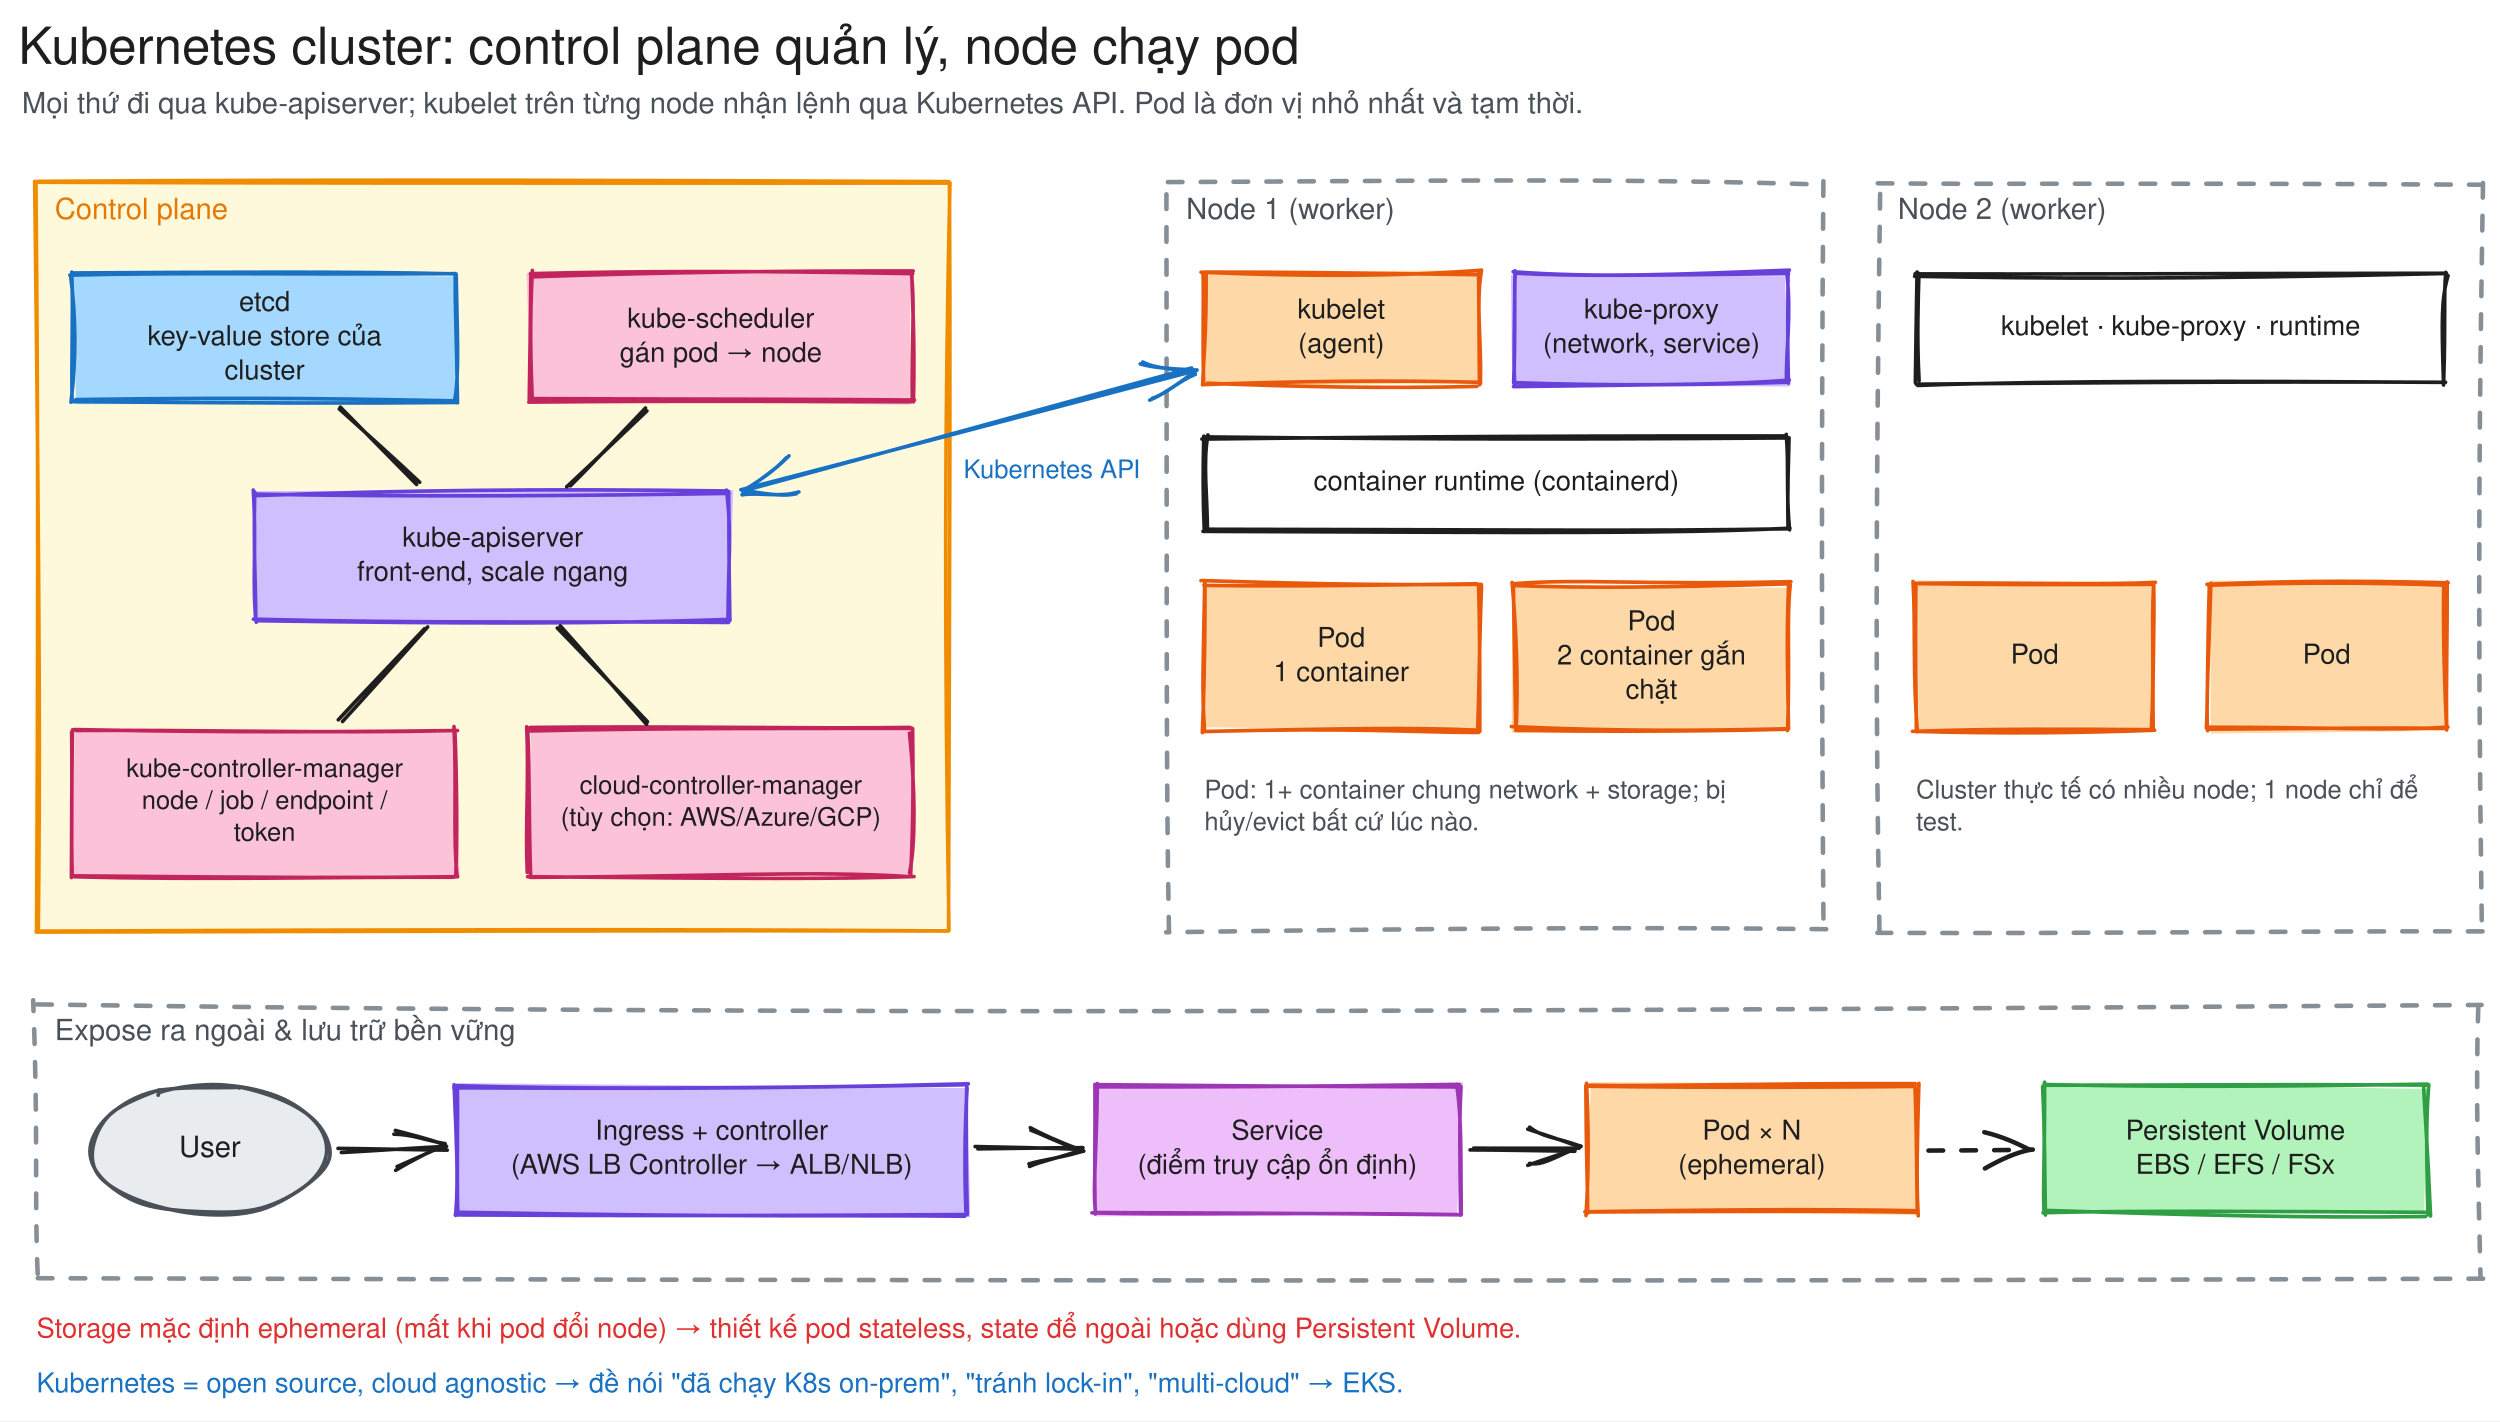
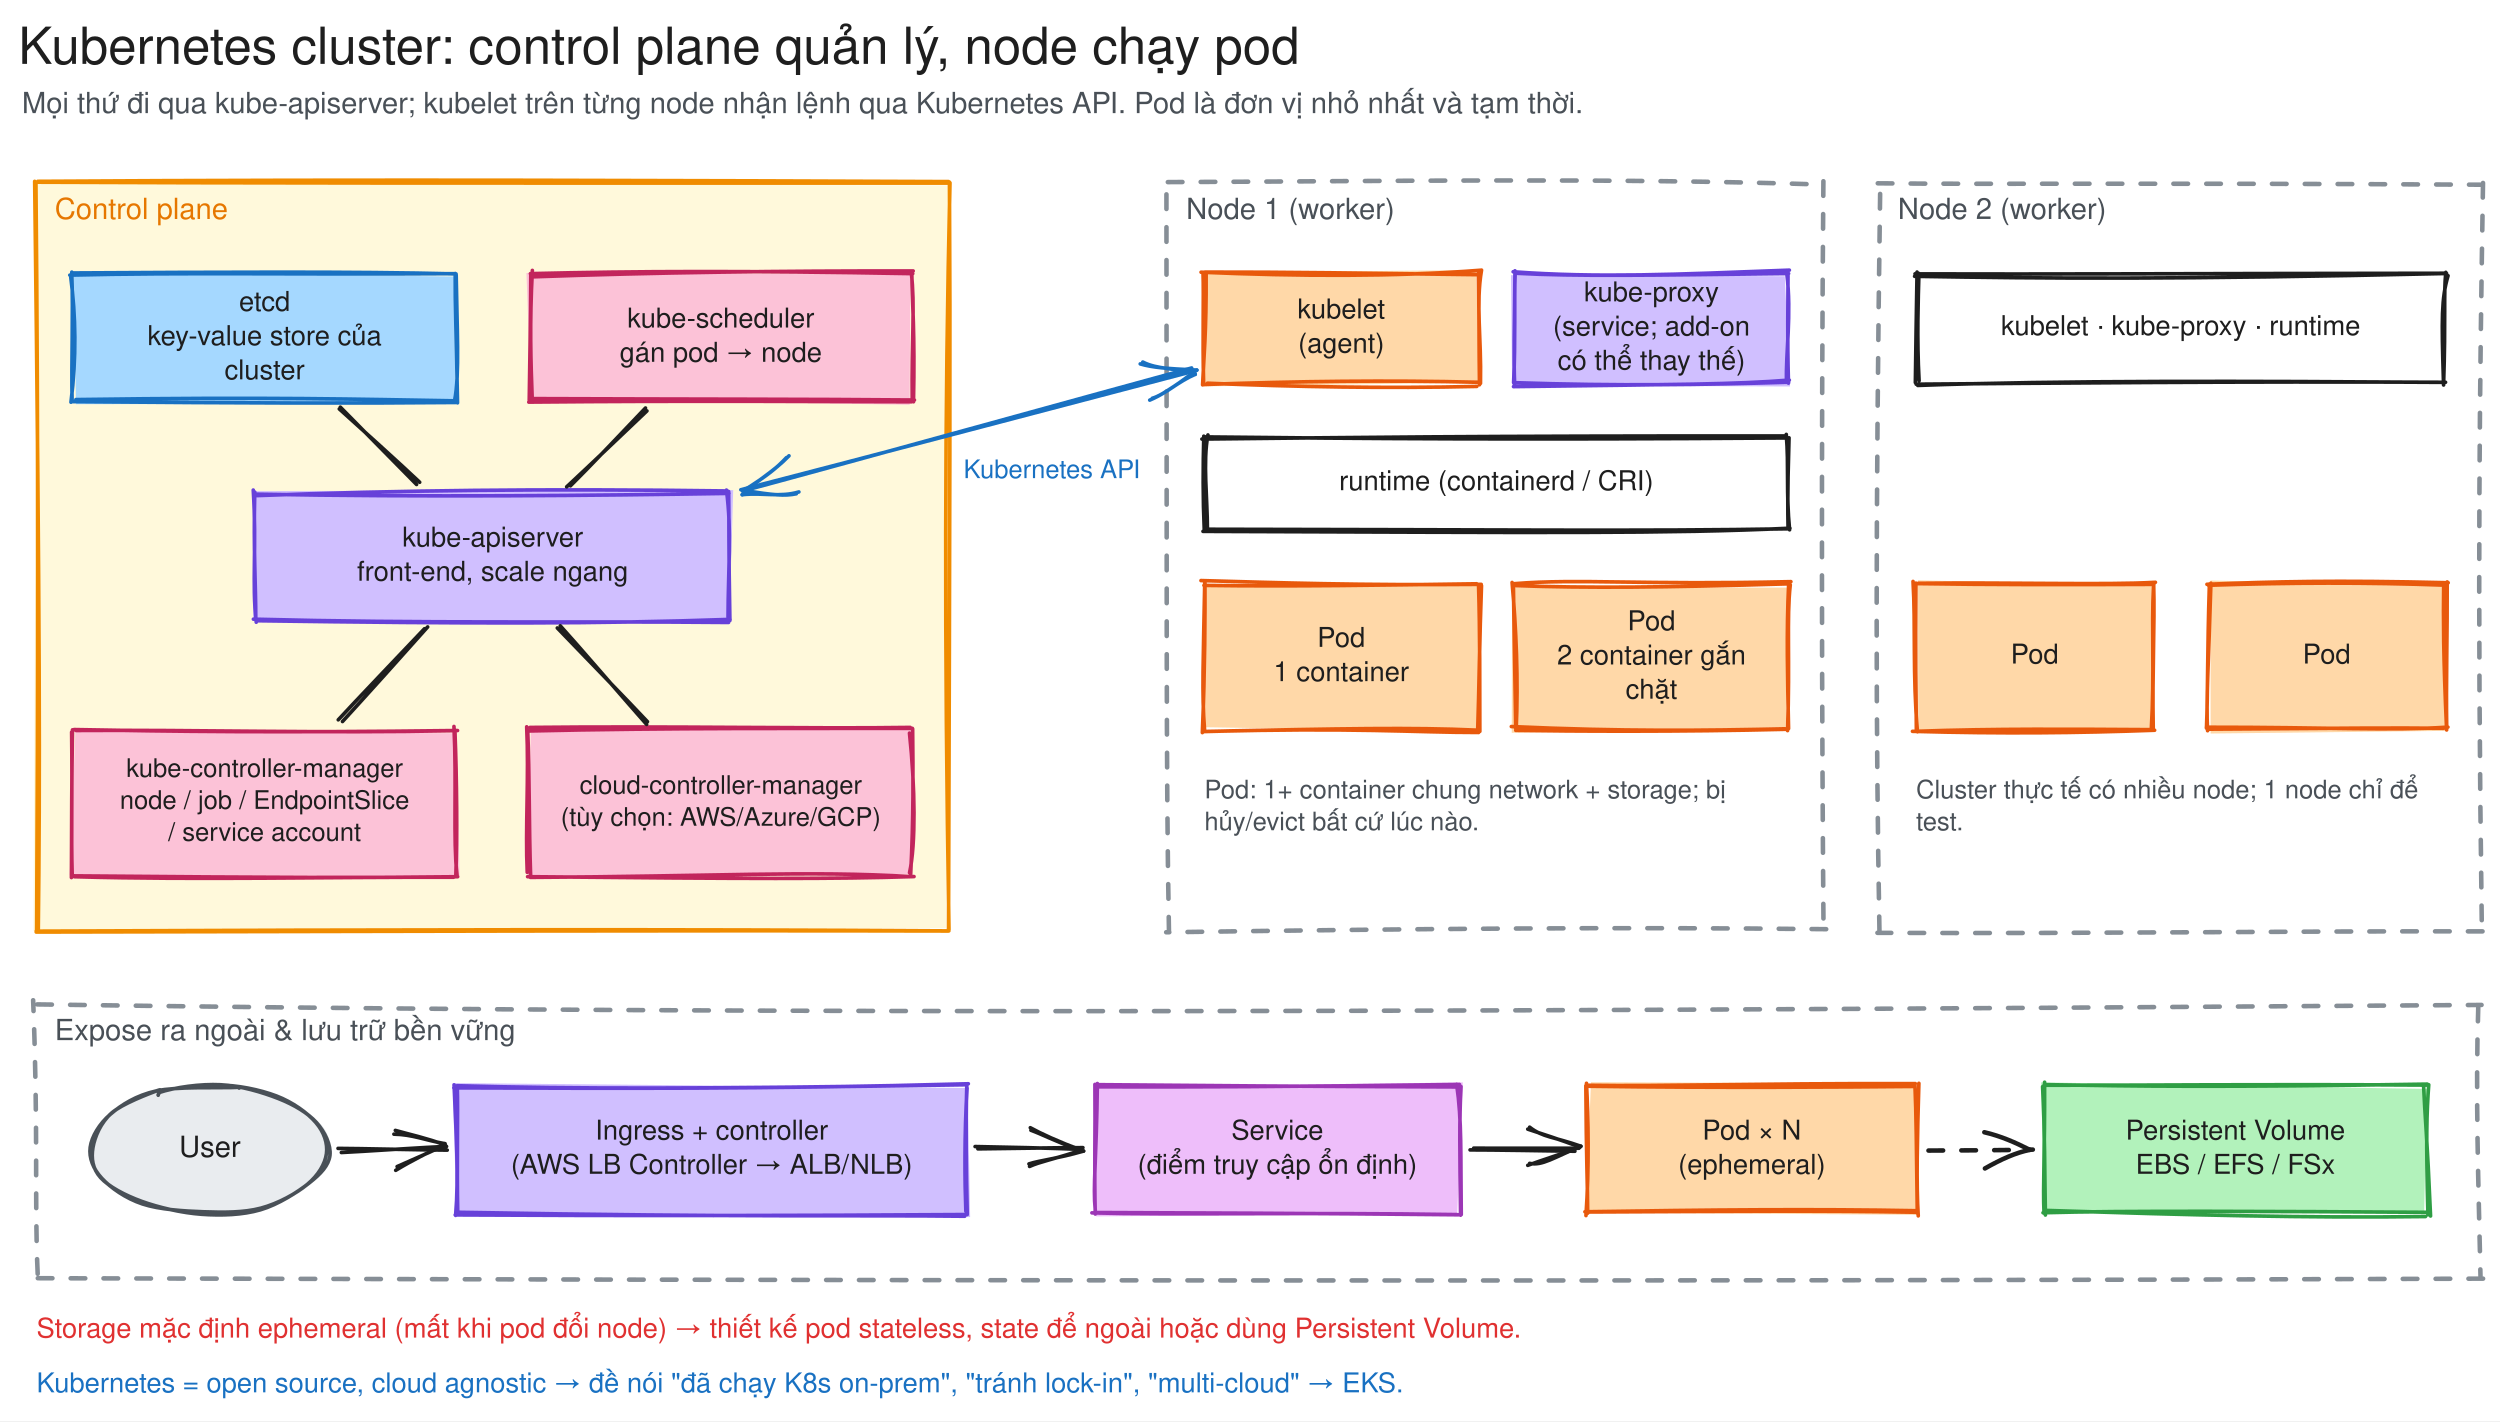
<svg xmlns="http://www.w3.org/2000/svg" version="1.1" viewBox="0 0 1370 778.75" width="1370" height="778.75">
  <defs>
    <style>
      @font-face {
        font-family: "Virgil";
        src: url("https://excalidraw.com/Virgil.woff2");
      }
      @font-face {
        font-family: "Cascadia";
        src: url("https://excalidraw.com/Cascadia.woff2");
      }
    </style>
  </defs>
  <rect x="0" y="0" width="1370" height="778.75" fill="#ffffff" />
  <g transform="translate(10 10) rotate(0 369.74 17.5)">
    <text x="0" y="25" font-family="Helvetica, Segoe UI Emoji" font-size="28px" fill="#1e1e1e" text-anchor="start" style="white-space: pre;" direction="ltr">Kubernetes cluster: control plane quản lý, node chạy pod</text>
  </g>
  <g transform="translate(12 48) rotate(0 447.12 10)">
    <text x="0" y="14" font-family="Helvetica, Segoe UI Emoji" font-size="16px" fill="#495057" text-anchor="start" style="white-space: pre;" direction="ltr">Mọi thứ đi qua kube-apiserver; kubelet trên từng node nhận lệnh qua Kubernetes API. Pod là đơn vị nhỏ nhất và tạm thời.</text>
  </g>
  <g stroke-linecap="round" transform="translate(20 100) rotate(0 250 205)">
    <path d="M0.3 0.69 L499.93 1.6 L498.47 408.6 L-1.69 410.15" stroke="none" stroke-width="0" fill="#fff9db" />
    <path d="M0.71 -0.63 C184.06 -1.87, 367.91 -1, 499.82 -0.49 M-0.23 -0.16 C109.26 0.34, 218.1 0.39, 499.72 0.33 M500.59 0.18 C497.71 124.45, 497.41 250.27, 500.04 409.41 M500.3 -0.2 C500.83 86.85, 500.52 172.64, 499.79 409.69 M499.72 410.2 C347.45 409.81, 194.53 410.41, -0.15 410.77 M499.97 410.13 C349.64 409.15, 199.17 409.41, -0.17 410.27 M0.98 409.62 C1.94 327.27, 1.94 244.99, -1 -0.62 M0.08 409.72 C0.73 277.84, 1.11 146.48, -0.31 -0.12" stroke="#f08c00" stroke-width="2" fill="none" />
  </g>
  <g transform="translate(30 106) rotate(0 50.32 10)">
    <text x="0" y="14" font-family="Helvetica, Segoe UI Emoji" font-size="16px" fill="#e67700" text-anchor="start" style="white-space: pre;" direction="ltr">Control plane</text>
  </g>
  <g stroke-linecap="round" transform="translate(640 100) rotate(0 180 205)">
    <path d="M-0.02 -0.21 C122.94 -0.68, 243.39 -2.61, 359.78 1.17 M359.22 -0.68 C357.99 145.01, 358.33 290.55, 359.3 410.7 M360.75 409.19 C248.59 407.94, 139.17 408.9, -0.93 410.88 M0.59 410.51 C-1.16 316.92, -0.45 224.03, -0.8 0.04" stroke="#868e96" stroke-width="2.5" fill="none" stroke-dasharray="8 10" />
  </g>
  <g transform="translate(650 106) rotate(0 60.24 10)">
    <text x="0" y="14" font-family="Helvetica, Segoe UI Emoji" font-size="16px" fill="#495057" text-anchor="start" style="white-space: pre;" direction="ltr">Node 1 (worker)</text>
  </g>
  <g stroke-linecap="round" transform="translate(1030 100) rotate(0 165 205)">
    <path d="M-0.97 0.45 C68.12 1.16, 135.99 0.08, 330.41 1.23 M330.69 0.27 C329.01 106.69, 327.32 213.82, 330.05 409.22 M330.42 410.39 C224.41 410.13, 119.96 411.71, -1.16 411.2 M-0.06 410.26 C-2.03 300.5, -2.31 190.55, 0.38 1.01" stroke="#868e96" stroke-width="2.5" fill="none" stroke-dasharray="8 10" />
  </g>
  <g transform="translate(1040 106) rotate(0 60.24 10)">
    <text x="0" y="14" font-family="Helvetica, Segoe UI Emoji" font-size="16px" fill="#495057" text-anchor="start" style="white-space: pre;" direction="ltr">Node 2 (worker)</text>
  </g>
  <g stroke-linecap="round" transform="translate(20 550) rotate(0 670 75)">
    <path d="M0.43 0.41 C337.5 5.14, 674.23 5.45, 1339.88 0.71 M1338.09 1.67 C1336.51 50.93, 1338.24 99.55, 1339.31 149.27 M1340.72 150.7 C877.21 152.46, 415.84 151.62, -0.42 150.46 M0.65 148.02 C-1.18 108.57, 1.04 70.79, -1.84 -1.86" stroke="#868e96" stroke-width="2.5" fill="none" stroke-dasharray="8 10" />
  </g>
  <g transform="translate(30 556) rotate(0 127.36 10)">
    <text x="0" y="14" font-family="Helvetica, Segoe UI Emoji" font-size="16px" fill="#495057" text-anchor="start" style="white-space: pre;" direction="ltr">Expose ra ngoài &amp; lưu trữ bền vững</text>
  </g>
  <g stroke-linecap="round" transform="translate(40 150) rotate(0 105 35)">
    <path d="M0.44 -0.93 L208.94 1.51 L209.48 71.15 L1.62 71.52" stroke="none" stroke-width="0" fill="#a5d8ff" />
    <path d="M-1.75 0.77 C60.25 -0.77, 124.18 0.54, 208.69 -0.03 M0.31 -0.42 C78.01 -0.88, 155.4 -1.32, 209.91 0.1 M209.99 0.64 C210.37 28.11, 211.93 55.69, 209.13 69.41 M209.45 -0.13 C209.3 16.37, 210.12 34.44, 210.72 70.76 M209.25 69.66 C157.28 68.81, 108.38 67.44, 1.59 68.97 M209.74 70.56 C155.31 71.09, 98.73 70.96, -0.53 70.1 M-1.11 70.41 C1.98 45.99, 1.5 22.61, -1.22 1.99 M-0.49 70.04 C-0.97 47.32, 0.18 23.16, -0.65 -0.87" stroke="#1971c2" stroke-width="2" fill="none" />
  </g>
  <g transform="translate(74.95 156.875) rotate(0 70.05 28.125)">
    <text x="70.05" y="13.5" font-family="Helvetica, Segoe UI Emoji" font-size="15px" fill="#1e1e1e" text-anchor="middle" style="white-space: pre;" direction="ltr">etcd</text>
    <text x="70.05" y="32.25" font-family="Helvetica, Segoe UI Emoji" font-size="15px" fill="#1e1e1e" text-anchor="middle" style="white-space: pre;" direction="ltr">key-value store của</text>
    <text x="70.05" y="51" font-family="Helvetica, Segoe UI Emoji" font-size="15px" fill="#1e1e1e" text-anchor="middle" style="white-space: pre;" direction="ltr">cluster</text>
  </g>
  <g stroke-linecap="round" transform="translate(290 150) rotate(0 105 35)">
    <path d="M-1.52 -0.38 L208.86 0.41 L208.48 71.85 L1.04 68.4" stroke="none" stroke-width="0" fill="#fcc2d7" />
    <path d="M1.34 1.73 C69.26 -0.72, 137.65 -1.62, 210.42 -1.52 M0.66 -0.05 C59.43 -1.46, 117.59 -1.7, 210.17 -0.04 M209.36 -0.87 C211.54 17.49, 209.49 36.69, 209.89 69.43 M209.66 -0.57 C209.91 16.59, 211.4 31.78, 210.6 70.17 M211.11 69.21 C151.82 68.67, 94.33 68.8, 1.54 68.44 M209.52 70.18 C151.93 70.09, 93.07 69.48, -0.22 70.36 M1.67 69.19 C0.89 48.3, 0.19 27.05, 1.73 -1.82 M0.02 69.28 C0.22 49.59, 0.78 29.22, 0.87 0.38" stroke="#c2255c" stroke-width="2" fill="none" />
  </g>
  <g transform="translate(341.075 166.25) rotate(0 53.925 18.75)">
    <text x="53.925" y="13.25" font-family="Helvetica, Segoe UI Emoji" font-size="15px" fill="#1e1e1e" text-anchor="middle" style="white-space: pre;" direction="ltr">kube-scheduler</text>
    <text x="53.925" y="32" font-family="Helvetica, Segoe UI Emoji" font-size="15px" fill="#1e1e1e" text-anchor="middle" style="white-space: pre;" direction="ltr">gán pod → node</text>
  </g>
  <g stroke-linecap="round" transform="translate(140 270) rotate(0 130 35)">
    <path d="M-0.84 -0.89 L261.79 -1.41 L259.71 70.32 L-1.25 69.97" stroke="none" stroke-width="0" fill="#d0bfff" />
    <path d="M0.88 1.59 C78.34 -1.29, 155.56 -2.33, 258.67 -0.95 M-0.27 0.78 C93.33 2.53, 186.33 1.58, 259.46 0.38 M258.09 -1.43 C261.14 21.66, 259.01 41.42, 258.96 68.09 M259.3 -0.65 C259.58 14.6, 259.22 29.4, 259.98 70.04 M259.24 71.11 C175.32 70.3, 90.68 71.74, -1.14 69.3 M260.07 69.42 C189.24 71.91, 119.36 71.86, 0.43 70.16 M0.42 70.98 C-2.04 49.53, 0.74 29.6, -1.22 -1.45 M0.16 69.04 C0.2 51.11, -1.17 32.25, -0.39 -0.35" stroke="#6741d9" stroke-width="2" fill="none" />
  </g>
  <g transform="translate(189.75 286.25) rotate(0 80.25 18.75)">
    <text x="80.25" y="13.25" font-family="Helvetica, Segoe UI Emoji" font-size="15px" fill="#1e1e1e" text-anchor="middle" style="white-space: pre;" direction="ltr">kube-apiserver</text>
    <text x="80.25" y="32" font-family="Helvetica, Segoe UI Emoji" font-size="15px" fill="#1e1e1e" text-anchor="middle" style="white-space: pre;" direction="ltr">front-end, scale ngang</text>
  </g>
  <g stroke-linecap="round" transform="translate(40 400) rotate(0 105 40)">
    <path d="M1.29 1.03 L210.25 1.79 L211.82 80.1 L-1.82 79.66" stroke="none" stroke-width="0" fill="#fcc2d7" />
    <path d="M1.64 0.31 C68.41 -0.18, 136.33 1.94, 209.01 0.41 M0.59 -0.2 C55.2 0.83, 110.45 1.59, 210.73 0.33 M208.77 -1.89 C210.3 28.44, 208.24 60.9, 210.44 79.43 M209.28 -0.04 C210.39 28.79, 210.56 57.72, 209.78 80.47 M208.61 80.73 C138.68 80.53, 69.49 82.38, 0.74 80.45 M210.79 80.44 C161.8 81.08, 112.8 80.96, -0.24 79.96 M-0.43 79.54 C-1.11 57.39, -0.3 34.9, -0.75 1.2 M-0.86 80.9 C-0.8 52.54, -0.67 23.95, -0.27 -0.05" stroke="#c2255c" stroke-width="2" fill="none" />
  </g>
-   <g transform="translate(60.65 413.75) rotate(0 84.35 26.25)">
-     <text x="84.35" y="12" font-family="Helvetica, Segoe UI Emoji" font-size="14px" fill="#1e1e1e" text-anchor="middle" style="white-space: pre;" direction="ltr">kube-controller-manager</text>
-     <text x="84.35" y="29.5" font-family="Helvetica, Segoe UI Emoji" font-size="14px" fill="#1e1e1e" text-anchor="middle" style="white-space: pre;" direction="ltr">node / job / endpoint /</text>
-     <text x="84.35" y="47" font-family="Helvetica, Segoe UI Emoji" font-size="14px" fill="#1e1e1e" text-anchor="middle" style="white-space: pre;" direction="ltr">token</text>
+   <g transform="translate(49.65 413.75) rotate(0 95.35 26.25)">
+     <text x="95.35" y="12" font-family="Helvetica, Segoe UI Emoji" font-size="14px" fill="#1e1e1e" text-anchor="middle" style="white-space: pre;" direction="ltr">kube-controller-manager</text>
+     <text x="95.35" y="29.5" font-family="Helvetica, Segoe UI Emoji" font-size="14px" fill="#1e1e1e" text-anchor="middle" style="white-space: pre;" direction="ltr">node / job / EndpointSlice</text>
+     <text x="95.35" y="47" font-family="Helvetica, Segoe UI Emoji" font-size="14px" fill="#1e1e1e" text-anchor="middle" style="white-space: pre;" direction="ltr">/ service account</text>
  </g>
  <g stroke-linecap="round" transform="translate(290 400) rotate(0 105 40)">
    <path d="M0.92 -1.95 L209.22 -0.27 L209.42 79.1 L-0.68 80.49" stroke="none" stroke-width="0" fill="#fcc2d7" />
    <path d="M0.45 -1.37 C77.04 -2.24, 155.39 -0.55, 208.79 -1.38 M-0.57 0.59 C76.49 -1.23, 152.65 -0.72, 209.99 -0.86 M208.4 1.75 C211.53 31.38, 211.85 62.82, 208.43 78.27 M210.13 -0.56 C210.34 24.17, 210.7 46.91, 209.03 79.45 M209.57 80.42 C154.02 76.97, 100.94 80.31, 0.63 80.81 M210.88 80.36 C166.42 81.77, 123.61 81.63, -0.87 80.42 M-1.08 78.04 C-2.19 54.35, -0.11 25.08, -1.37 -1.71 M0.79 80.33 C-0.17 51.61, 0.22 24.61, -0.81 0.18" stroke="#c2255c" stroke-width="2" fill="none" />
  </g>
  <g transform="translate(303.72 422.5) rotate(0 91.28 17.5)">
    <text x="91.28" y="12.5" font-family="Helvetica, Segoe UI Emoji" font-size="14px" fill="#1e1e1e" text-anchor="middle" style="white-space: pre;" direction="ltr">cloud-controller-manager</text>
    <text x="91.28" y="30" font-family="Helvetica, Segoe UI Emoji" font-size="14px" fill="#1e1e1e" text-anchor="middle" style="white-space: pre;" direction="ltr">(tùy chọn: AWS/Azure/GCP)</text>
  </g>
  <g stroke-linecap="round" transform="translate(660 150) rotate(0 75 30)">
    <path d="M0.22 -0.55 L148.9 -2 L150.61 59.67 L-0.9 61.76" stroke="none" stroke-width="0" fill="#ffd8a8" />
    <path d="M-1.82 -0.83 C51.19 1.45, 104.9 1.74, 151.7 -1.94 M0.29 -0.9 C44.45 -0.97, 88.42 -0.3, 150.45 0.54 M151.88 -1.98 C148.68 16.99, 151.84 34.54, 151.31 60.08 M150.16 -0.26 C150.57 19.77, 150.46 42.23, 150.76 60.86 M149.28 61.76 C99.6 62.94, 50.24 62.03, 1.68 59.99 M150.37 59.49 C100.82 58.25, 50.74 58.88, -0.8 60.73 M-0.98 60.9 C-0.38 46.2, 1.14 32.24, 0.97 -0.03 M-0.43 59.45 C-1.06 36.14, -0.29 12.31, -0.74 -0.43" stroke="#e8590c" stroke-width="2" fill="none" />
  </g>
  <g transform="translate(708.9 161.25) rotate(0 26.1 18.75)">
    <text x="26.1" y="13.25" font-family="Helvetica, Segoe UI Emoji" font-size="15px" fill="#1e1e1e" text-anchor="middle" style="white-space: pre;" direction="ltr">kubelet</text>
    <text x="26.1" y="32" font-family="Helvetica, Segoe UI Emoji" font-size="15px" fill="#1e1e1e" text-anchor="middle" style="white-space: pre;" direction="ltr">(agent)</text>
  </g>
  <g stroke-linecap="round" transform="translate(830 150) rotate(0 75 30)">
    <path d="M-1.99 0.79 L148.06 1.36 L150.95 61.8 L-1.38 61.2" stroke="none" stroke-width="0" fill="#d0bfff" />
    <path d="M-0.8 -1.07 C45.62 2.34, 88.49 0.39, 150.57 -1.96 M1 -0.21 C34.75 1.48, 70.46 0.89, 150.14 -0.09 M149.16 -0.12 C151.92 22.43, 148.46 43.56, 149.02 59.52 M149.83 0.92 C149.87 17.27, 149.36 33.54, 150.08 59.96 M150.55 58.29 C120.36 60.69, 90.88 60.63, -0.59 61.87 M150.17 59.45 C103.44 60.88, 56.81 61.6, -0.19 59.7 M0.07 61.77 C-0.64 45.34, -0.04 30.64, 0.2 -1.6 M-0.54 59.68 C0.54 37.37, -0.24 12.86, 0.28 0.66" stroke="#6741d9" stroke-width="2" fill="none" />
  </g>
-   <g transform="translate(839.825 161.25) rotate(0 65.175 18.75)">
-     <text x="65.175" y="13.25" font-family="Helvetica, Segoe UI Emoji" font-size="15px" fill="#1e1e1e" text-anchor="middle" style="white-space: pre;" direction="ltr">kube-proxy</text>
-     <text x="65.175" y="32" font-family="Helvetica, Segoe UI Emoji" font-size="15px" fill="#1e1e1e" text-anchor="middle" style="white-space: pre;" direction="ltr">(network, service)</text>
+   <g transform="translate(847.07 151.88) rotate(0 57.93 28.12)">
+     <text x="57.93" y="13.25" font-family="Helvetica, Segoe UI Emoji" font-size="15px" fill="#1e1e1e" text-anchor="middle" style="white-space: pre;" direction="ltr">kube-proxy</text>
+     <text x="57.93" y="32" font-family="Helvetica, Segoe UI Emoji" font-size="15px" fill="#1e1e1e" text-anchor="middle" style="white-space: pre;" direction="ltr">(service; add-on</text>
+     <text x="57.93" y="50.75" font-family="Helvetica, Segoe UI Emoji" font-size="15px" fill="#1e1e1e" text-anchor="middle" style="white-space: pre;" direction="ltr">có thể thay thế)</text>
  </g>
  <g stroke-linecap="round" transform="translate(660 240) rotate(0 160 25)">
    <path d="M0.61 -0.38 L318.59 1.97 L321.55 48.98 L1.8 50.41" stroke="none" stroke-width="0" fill="#ffffff" />
    <path d="M-1.36 0.61 C73.28 -0.21, 148.83 -1.2, 318.8 -1.11 M-0.17 -0.58 C87.28 0.4, 174.25 1.07, 319.42 -0.01 M318.88 -1.95 C320.33 15.41, 318.72 30.02, 320.69 50.34 M320.39 -0.08 C320.12 13.45, 319.41 26.92, 319.86 49.83 M320.87 49.46 C254 52.59, 188.08 51.88, -0.76 51.19 M320.69 49.77 C240.41 51.19, 160.74 50.23, 0.55 50.02 M1.66 50.23 C1.69 33.38, -0.89 13.06, 1.95 -1.65 M-0.05 50.98 C-0.86 32.85, -0.77 15.68, -0.33 -0.97" stroke="#1e1e1e" stroke-width="2" fill="none" />
  </g>
-   <g transform="translate(710.725 255.625) rotate(0 109.275 9.375)">
-     <text x="109.275" y="13" font-family="Helvetica, Segoe UI Emoji" font-size="15px" fill="#1e1e1e" text-anchor="middle" style="white-space: pre;" direction="ltr">container runtime (containerd)</text>
+   <g transform="translate(725.29 255.62) rotate(0 94.7 9.38)">
+     <text x="94.7" y="13" font-family="Helvetica, Segoe UI Emoji" font-size="15px" fill="#1e1e1e" text-anchor="middle" style="white-space: pre;" direction="ltr">runtime (containerd / CRI)</text>
  </g>
  <g stroke-linecap="round" transform="translate(660 320) rotate(0 75 40)">
    <path d="M-0.06 1.49 L150.02 0.98 L151.65 81.07 L-0.33 78.5" stroke="none" stroke-width="0" fill="#ffd8a8" />
    <path d="M-1.87 -1.85 C40.99 -0.65, 84.3 0.83, 151.71 0.23 M-0.24 0.8 C48.54 1.5, 96.95 0.64, 149.25 -0.09 M151.86 0.96 C150.83 28.52, 150.5 59.06, 149.78 80.08 M150.24 0.56 C151.04 26.71, 150.9 54.68, 150.95 80.81 M150.27 81.4 C115.36 81.42, 81.96 78.56, -0.56 80.91 M149.22 80.12 C114 78.52, 76.25 79.24, 0.65 80.83 M-1.11 81.47 C0.36 47.08, 0.4 14.37, 0.32 -0.92 M0.09 79.85 C-1.48 60.14, -0.57 41.73, 0.18 -0.53" stroke="#e8590c" stroke-width="2" fill="none" />
  </g>
  <g transform="translate(694.05 341.25) rotate(0 40.95 18.75)">
    <text x="40.95" y="13.25" font-family="Helvetica, Segoe UI Emoji" font-size="15px" fill="#1e1e1e" text-anchor="middle" style="white-space: pre;" direction="ltr">Pod</text>
    <text x="40.95" y="32" font-family="Helvetica, Segoe UI Emoji" font-size="15px" fill="#1e1e1e" text-anchor="middle" style="white-space: pre;" direction="ltr">1 container</text>
  </g>
  <g stroke-linecap="round" transform="translate(830 320) rotate(0 75 40)">
    <path d="M-1.38 1.96 L150.36 1.99 L148.62 78.6 L-1.56 81.57" stroke="none" stroke-width="0" fill="#ffd8a8" />
    <path d="M-0.2 -0.14 C35.19 -3.01, 70.55 0.66, 151.41 -1.26 M0.61 0.94 C40.72 2.31, 80.13 2.01, 150.37 -0.07 M151.07 0.51 C149 19, 150.97 40.96, 149.58 80.38 M150.2 -0.33 C148.9 26.53, 149.58 51.2, 150.13 79.28 M148.19 79.38 C104.03 80.37, 58.98 80.92, -1.79 78.15 M149.05 79.64 C90.92 81.11, 31.42 80.75, 0.65 80.25 M0.85 80.16 C2.1 52.49, 0.85 24.06, -1.38 -0.8 M0.62 79.28 C0.12 54.66, -0.15 27.64, -0.67 0.07" stroke="#e8590c" stroke-width="2" fill="none" />
  </g>
  <g transform="translate(850.025 331.875) rotate(0 54.975 28.125)">
    <text x="54.975" y="13.5" font-family="Helvetica, Segoe UI Emoji" font-size="15px" fill="#1e1e1e" text-anchor="middle" style="white-space: pre;" direction="ltr">Pod</text>
    <text x="54.975" y="32.25" font-family="Helvetica, Segoe UI Emoji" font-size="15px" fill="#1e1e1e" text-anchor="middle" style="white-space: pre;" direction="ltr">2 container gắn</text>
    <text x="54.975" y="51" font-family="Helvetica, Segoe UI Emoji" font-size="15px" fill="#1e1e1e" text-anchor="middle" style="white-space: pre;" direction="ltr">chặt</text>
  </g>
  <g stroke-linecap="round" transform="translate(1050 150) rotate(0 145 30)">
    <path d="M-0.02 -0.77 L288.14 -0.15 L288.7 61.42 L-0.06 59.04" stroke="none" stroke-width="0" fill="#ffffff" />
    <path d="M-0.8 1.42 C72.13 2.64, 141.13 3.29, 290.72 -0.13 M-0.57 0.08 C72.5 0.34, 145.12 -0.1, 289.44 -0.26 M291.53 1.1 C287.9 13.51, 287.96 24.57, 289 58.5 M290.29 -0.76 C289.05 11.95, 290.32 23.72, 289.08 60.98 M288.79 59.53 C184.19 58.81, 77.17 58.37, 0.93 61.22 M290.15 59.49 C178.67 58.93, 66.04 60.01, 0.06 60.54 M1.66 58.64 C0.37 35.35, 1.2 13.34, 1.57 -0.15 M-0.38 59.64 C-0.12 42.08, 0.08 24.42, 0.54 -0.91" stroke="#1e1e1e" stroke-width="2" fill="none" />
  </g>
  <g transform="translate(1084.3 170.625) rotate(0 110.7 9.375)">
    <text x="110.7" y="13" font-family="Helvetica, Segoe UI Emoji" font-size="15px" fill="#1e1e1e" text-anchor="middle" style="white-space: pre;" direction="ltr">kubelet · kube-proxy · runtime</text>
  </g>
  <g stroke-linecap="round" transform="translate(1050 320) rotate(0 65 40)">
    <path d="M1.07 -1.99 L129.76 1.01 L130.55 80.45 L1.15 81.55" stroke="none" stroke-width="0" fill="#ffd8a8" />
    <path d="M1.13 -0.34 C52.62 -0.99, 103.71 0.67, 131.17 -0.9 M-0.02 -0.19 C41.04 0.46, 80.87 0.47, 130.32 0.24 M130.13 1.49 C128.89 23.53, 130.74 48.51, 128.9 80.08 M130.21 -0.69 C130.87 24.08, 129.38 46.75, 129.98 79.58 M130.73 80.17 C88.64 81.7, 47.44 82.16, -1.96 80.77 M130.24 79.86 C86.55 79.59, 42.55 79.21, -0.2 80.77 M0.78 81.04 C-1.92 50.81, -0.23 21.86, -1.66 -1.37 M0.17 80.29 C-0.06 60.24, -0.34 40.34, -0.06 -0.45" stroke="#e8590c" stroke-width="2" fill="none" />
  </g>
  <g transform="translate(1102.25 350.625) rotate(0 12.75 9.375)">
    <text x="12.75" y="13" font-family="Helvetica, Segoe UI Emoji" font-size="15px" fill="#1e1e1e" text-anchor="middle" style="white-space: pre;" direction="ltr">Pod</text>
  </g>
  <g stroke-linecap="round" transform="translate(1210 320) rotate(0 65 40)">
    <path d="M1.38 -1.87 L130.29 0.84 L130.7 80.5 L1.41 81.98" stroke="none" stroke-width="0" fill="#ffd8a8" />
    <path d="M-0.59 0.2 C35.76 -1.27, 69.55 -2.19, 131.61 -0.65 M0.21 0.73 C44.08 -0.76, 88 -0.88, 129.3 0.66 M131.07 -1.11 C131.19 26.53, 130.37 53.74, 130.8 78.92 M129.15 -0.59 C128.88 19.78, 128.91 39.22, 130.75 80.02 M131.46 78.46 C99.49 80.59, 66.52 78.49, -0.91 78.52 M129.03 79.1 C102.08 78.77, 73.49 79.04, 0.16 79.59 M-0.24 80.43 C-1.16 63.62, 0.31 44.38, 1.58 -0.43 M-0.85 79.04 C-0.06 59.33, -0.45 38.54, 0.75 0.03" stroke="#e8590c" stroke-width="2" fill="none" />
  </g>
  <g transform="translate(1262.25 350.625) rotate(0 12.75 9.375)">
    <text x="12.75" y="13" font-family="Helvetica, Segoe UI Emoji" font-size="15px" fill="#1e1e1e" text-anchor="middle" style="white-space: pre;" direction="ltr">Pod</text>
  </g>
  <g stroke-linecap="round" transform="translate(50 595) rotate(0 65 35)">
    <path d="M41.37 3.2 C50.8 1.03, 65.28 0.58, 76.02 1.26 C86.76 1.94, 97.46 3.63, 105.83 7.3 C114.2 10.97, 122.27 17.86, 126.22 23.29 C130.17 28.73, 131.37 34.32, 129.54 39.91 C127.72 45.5, 122.03 52.27, 115.25 56.83 C108.47 61.4, 99.11 65.01, 88.85 67.3 C78.6 69.58, 64.56 71.45, 53.73 70.52 C42.9 69.59, 32.12 65.56, 23.87 61.73 C15.62 57.9, 8 53.05, 4.24 47.52 C0.49 42, -0.37 34.53, 1.35 28.59 C3.06 22.66, 6.93 16.37, 14.53 11.92 C22.13 7.48, 40.89 3.64, 46.96 1.92 C53.03 0.21, 50.73 1.16, 50.94 1.62 M72.21 -0.26 C82.45 -0.11, 93.69 3.99, 102.61 7.51 C111.52 11.04, 121.08 15.82, 125.7 20.89 C130.33 25.96, 131.86 31.96, 130.34 37.95 C128.82 43.95, 122.98 52.14, 116.6 56.86 C110.22 61.58, 101.85 64.3, 92.05 66.26 C82.24 68.22, 68.71 68.96, 57.75 68.6 C46.78 68.24, 34.86 67.36, 26.26 64.1 C17.65 60.85, 10.25 54.5, 6.11 49.08 C1.98 43.66, 0.4 37.51, 1.44 31.58 C2.48 25.66, 6.03 18.37, 12.35 13.53 C18.67 8.68, 29.56 4.81, 39.38 2.52 C49.2 0.23, 65.81 0.1, 71.28 -0.2 C76.76 -0.51, 72.02 -0.1, 72.22 0.67" stroke="none" stroke-width="0" fill="#e9ecef" />
    <path d="M69.48 -0.36 C79.8 -0.47, 92.54 2.17, 101.47 5.58 C110.39 8.99, 118.46 14.82, 123.03 20.1 C127.6 25.37, 129.65 31.57, 128.89 37.22 C128.12 42.88, 124.42 49.04, 118.43 54.01 C112.43 58.99, 102.41 64.56, 92.92 67.07 C83.43 69.58, 72.3 69.44, 61.5 69.06 C50.69 68.68, 37.37 67.84, 28.09 64.78 C18.81 61.72, 10.59 55.86, 5.81 50.69 C1.03 45.51, -1.35 39.57, -0.58 33.73 C0.2 27.89, 4.45 20.78, 10.48 15.63 C16.51 10.48, 24.57 5.28, 35.6 2.83 C46.63 0.39, 69.09 1.24, 76.67 0.98 C84.24 0.71, 81.5 0.81, 81.03 1.26 M36.88 3.81 C46.03 0.76, 59.95 -1.1, 70.9 -0.56 C81.85 -0.03, 93.81 3.57, 102.56 7.01 C111.31 10.46, 118.69 14.94, 123.4 20.12 C128.11 25.31, 131.47 32.61, 130.82 38.13 C130.16 43.65, 125.83 48.28, 119.48 53.25 C113.12 58.23, 102.52 65.12, 92.69 67.98 C82.85 70.84, 71.32 71.21, 60.47 70.43 C49.62 69.66, 36.82 66.67, 27.6 63.32 C18.38 59.97, 9.57 55.25, 5.12 50.34 C0.68 45.43, -0.05 39.73, 0.94 33.84 C1.94 27.95, 5.22 20.19, 11.1 14.99 C16.98 9.79, 31.96 4.26, 36.23 2.63 C40.49 1, 36.11 4.74, 36.69 5.2" stroke="#495057" stroke-width="2" fill="none" />
  </g>
  <g transform="translate(97.16 620) rotate(0 17.84 10)">
    <text x="17.84" y="14" font-family="Helvetica, Segoe UI Emoji" font-size="16px" fill="#1e1e1e" text-anchor="middle" style="white-space: pre;" direction="ltr">User</text>
  </g>
  <g stroke-linecap="round" transform="translate(250 595) rotate(0 140 35)">
    <path d="M-1.92 -1.49 L280.31 1.24 L281.63 71.94 L0.15 71.52" stroke="none" stroke-width="0" fill="#d0bfff" />
    <path d="M-1.31 1.15 C84.8 1.39, 167.29 2.04, 280.65 -1.1 M0.48 -0.02 C65.66 1.74, 131.95 1.77, 279.56 -0.55 M279.96 1.27 C278.43 26.42, 278.66 52.95, 279.29 68.75 M279.83 -0.94 C279.07 23.57, 279.57 46.43, 280.04 70.11 M278.65 71.51 C220.96 70.79, 163.7 72.23, 0.66 69.32 M280.04 70.56 C187.16 71.18, 95.92 71.36, -0.54 70.77 M-0.32 71.04 C1.49 50.18, -0.11 25.3, -1.16 -0.5 M0.86 70.66 C0.24 42.46, 1.08 14.53, 0.58 0.21" stroke="#6741d9" stroke-width="2" fill="none" />
  </g>
  <g transform="translate(277.65 611.25) rotate(0 112.35 18.75)">
    <text x="112.35" y="13.25" font-family="Helvetica, Segoe UI Emoji" font-size="15px" fill="#1e1e1e" text-anchor="middle" style="white-space: pre;" direction="ltr">Ingress + controller</text>
    <text x="112.35" y="32" font-family="Helvetica, Segoe UI Emoji" font-size="15px" fill="#1e1e1e" text-anchor="middle" style="white-space: pre;" direction="ltr">(AWS LB Controller → ALB/NLB)</text>
  </g>
  <g stroke-linecap="round" transform="translate(600 595) rotate(0 100 35)">
    <path d="M0.05 1.09 L201.65 -1.87 L198.54 69.85 L0.67 71.6" stroke="none" stroke-width="0" fill="#eebefa" />
    <path d="M1.68 0.59 C53.1 0.79, 103.39 0.53, 199.8 -0.72 M0.75 -0.61 C57.22 -0.13, 113.71 0.37, 199.31 0.66 M198.23 -0.86 C201.18 19.14, 200.37 37.87, 200.77 70.6 M200.64 0.44 C199.62 18.69, 200 37.76, 200.38 70.94 M198.31 70.59 C119.42 69.3, 39.23 70.89, -1.64 69.65 M199.22 70.7 C120.61 69.87, 42.67 69.62, 0.24 69.46 M0.21 68.21 C-1.16 54.63, 0.85 41.91, 1.36 -1.23 M0.21 70.29 C-0.41 47.27, 0.28 25.46, 0.01 -0.74" stroke="#9c36b5" stroke-width="2" fill="none" />
  </g>
  <g transform="translate(620.575 611.25) rotate(0 79.425 18.75)">
    <text x="79.425" y="13.25" font-family="Helvetica, Segoe UI Emoji" font-size="15px" fill="#1e1e1e" text-anchor="middle" style="white-space: pre;" direction="ltr">Service</text>
    <text x="79.425" y="32" font-family="Helvetica, Segoe UI Emoji" font-size="15px" fill="#1e1e1e" text-anchor="middle" style="white-space: pre;" direction="ltr">(điểm truy cập ổn định)</text>
  </g>
  <g stroke-linecap="round" transform="translate(870 595) rotate(0 90 35)">
    <path d="M1.86 -1.94 L178.88 -1.27 L181.27 70.74 L-1.06 69.46" stroke="none" stroke-width="0" fill="#ffd8a8" />
    <path d="M-0.36 -0.28 C43.25 0.43, 86.34 -1.38, 179.58 -1.19 M0.45 0.27 C71.71 1.27, 140.86 0.74, 179.39 0.37 M181.55 -1.34 C180.68 27.79, 180.09 54.24, 181.2 71.3 M179.39 -0.46 C180.08 15.8, 180.17 31.93, 180.67 69.76 M180.39 68.48 C124.52 67.43, 67.28 67.96, -1.47 69.05 M180.64 69.33 C130.04 68.34, 82.46 68.79, -0.54 69.19 M-0.89 71.14 C0.92 44.85, 0.38 17.14, -0.61 -1.36 M0.05 69.82 C0.02 55.59, -0.74 39.63, -0.96 -0.05" stroke="#e8590c" stroke-width="2" fill="none" />
  </g>
  <g transform="translate(919.05 611.25) rotate(0 40.95 18.75)">
    <text x="40.95" y="13.25" font-family="Helvetica, Segoe UI Emoji" font-size="15px" fill="#1e1e1e" text-anchor="middle" style="white-space: pre;" direction="ltr">Pod × N</text>
    <text x="40.95" y="32" font-family="Helvetica, Segoe UI Emoji" font-size="15px" fill="#1e1e1e" text-anchor="middle" style="white-space: pre;" direction="ltr">(ephemeral)</text>
  </g>
  <g stroke-linecap="round" transform="translate(1120 595) rotate(0 105 35)">
    <path d="M-1.46 -1.86 L209.97 1.75 L208.45 68.7 L0.19 69.51" stroke="none" stroke-width="0" fill="#b2f2bb" />
    <path d="M0.62 -0.62 C50.16 0.27, 96.05 0.96, 210.15 -0.91 M0.15 -0.29 C56.31 -0.16, 111.96 -0.99, 210.09 -0.36 M208.14 0.2 C208.77 15.38, 210.14 28.89, 211.94 71.37 M210.95 -0.55 C209.8 14.91, 209.41 28.36, 210.5 70.72 M209.17 71.67 C145.08 72.56, 79.14 70.82, 0.61 68.29 M210.57 69.35 C126.5 68.82, 42.45 68.33, -0.42 69.59 M0.13 69.84 C-0.57 54.48, 0.61 37.5, 0.44 -1.95 M0.88 70.84 C0.46 47.84, 0.59 24.66, -0.65 0.49" stroke="#2f9e44" stroke-width="2" fill="none" />
  </g>
  <g transform="translate(1158.7 611.25) rotate(0 66.3 18.75)">
    <text x="66.3" y="13.25" font-family="Helvetica, Segoe UI Emoji" font-size="15px" fill="#1e1e1e" text-anchor="middle" style="white-space: pre;" direction="ltr">Persistent Volume</text>
    <text x="66.3" y="32" font-family="Helvetica, Segoe UI Emoji" font-size="15px" fill="#1e1e1e" text-anchor="middle" style="white-space: pre;" direction="ltr">EBS / EFS / FSx</text>
  </g>
  <g stroke-linecap="round">
    <g transform="translate(229.2133 265.8448) rotate(0 -21.71334 -20.84481)">
      <path d="M-0.94 -0.35 C-7.97 -7.36, -35.76 -35.81, -42.71 -42.73 M0.77 -1.57 C-6.32 -8.42, -35.99 -35.23, -43.28 -41.74" stroke="#1e1e1e" stroke-width="2" fill="none" />
    </g>
  </g>
  <g stroke-linecap="round">
    <g transform="translate(310.7867 265.8448) rotate(0 21.71334 -20.84481)">
      <path d="M-0.26 0.94 C7.22 -5.93, 36.47 -33.69, 43.73 -40.66 M1.81 0.39 C9.26 -6.84, 36.16 -35.04, 42.94 -42.25" stroke="#1e1e1e" stroke-width="2" fill="none" />
    </g>
  </g>
  <g stroke-linecap="round">
    <g transform="translate(233.5161 344.4026) rotate(0 -23.70133 25.59744)">
      <path d="M-0.89 0.14 C-8.94 8.67, -40.36 41.55, -48.15 50.06 M0.84 -0.84 C-6.84 7.9, -37.6 42.1, -45.83 51" stroke="#1e1e1e" stroke-width="2" fill="none" />
    </g>
  </g>
  <g stroke-linecap="round">
    <g transform="translate(306.4839 344.4026) rotate(0 23.70133 25.59744)">
      <path d="M-1.08 -0.27 C6.85 8.1, 40.37 42.48, 48.32 51.09 M0.55 -1.45 C8.35 7.03, 39.77 43.53, 47.86 52.57" stroke="#1e1e1e" stroke-width="2" fill="none" />
    </g>
  </g>
  <g stroke-linecap="round">
    <g transform="translate(405.7943 268.4962) rotate(0 124.2057 -33.38863)">
      <path d="M1.08 0.61 C42.26 -10.34, 205.84 -55.62, 247.22 -66.85 M0.19 -0.11 C41.71 -10.77, 207.82 -54.45, 249.31 -65.35" stroke="#1971c2" stroke-width="2" fill="none" />
    </g>
    <g transform="translate(405.7943 268.4962) rotate(0 124.2057 -33.38863)">
      <path d="M26.57 -18.71 C17.69 -9.52, 10.2 -6.22, 0.95 2.59 M25.16 -17.7 C19.85 -12.08, 15.31 -8.27, 1.83 0.27" stroke="#1971c2" stroke-width="2" fill="none" />
    </g>
    <g transform="translate(405.7943 268.4962) rotate(0 124.2057 -33.38863)">
      <path d="M32 1.08 C21.61 4.18, 12.44 1.35, 0.95 2.59 M30.59 2.09 C24.15 3.41, 18.42 2.87, 1.83 0.27" stroke="#1971c2" stroke-width="2" fill="none" />
    </g>
    <g transform="translate(405.7943 268.4962) rotate(0 124.2057 -33.38863)">
      <path d="M225.67 -50.24 C232.34 -52.17, 240.08 -59.54, 249.19 -63.37 M224.26 -49.23 C229.86 -51.58, 236.11 -55.33, 250.07 -65.69" stroke="#1971c2" stroke-width="2" fill="none" />
    </g>
    <g transform="translate(405.7943 268.4962) rotate(0 124.2057 -33.38863)">
      <path d="M220.46 -70.09 C228.56 -65.91, 237.92 -67.12, 249.19 -63.37 M219.05 -69.08 C225.72 -67.11, 233.12 -66.5, 250.07 -65.69" stroke="#1971c2" stroke-width="2" fill="none" />
    </g>
  </g>
  <g stroke-linecap="round">
    <g transform="translate(186 630) rotate(0 29 0)">
      <path d="M-0.75 -0.68 C9.09 -0.67, 49.38 0.25, 59.08 0.27 M1.06 1.58 C10.82 1.18, 49.47 -1.52, 58.7 -1.72" stroke="#1e1e1e" stroke-width="2" fill="none" />
    </g>
    <g transform="translate(186 630) rotate(0 29 0)">
      <path d="M30.84 11.34 C40.63 5.39, 47.42 2.44, 57.79 -3.27 M31.62 9.28 C39.12 5.92, 47.96 2.14, 58.04 -2.5" stroke="#1e1e1e" stroke-width="2" fill="none" />
    </g>
    <g transform="translate(186 630) rotate(0 29 0)">
      <path d="M29.86 -8.48 C39.99 -8.32, 47.08 -5.16, 57.79 -3.27 M30.65 -10.54 C38.61 -8.26, 47.74 -6.39, 58.04 -2.5" stroke="#1e1e1e" stroke-width="2" fill="none" />
    </g>
  </g>
  <g stroke-linecap="round">
    <g transform="translate(536 630) rotate(0 29 0)">
      <path d="M-0.12 -0.42 C9.53 -0.48, 47.8 -1.19, 57.43 -1.09 M-1.65 -1.69 C7.84 -1.58, 46.46 -0.67, 56.18 -0.13" stroke="#1e1e1e" stroke-width="2" fill="none" />
    </g>
    <g transform="translate(536 630) rotate(0 29 0)">
      <path d="M27.87 7.82 C33.93 5.86, 43.14 5.02, 57.8 0.78 M28.2 9.21 C34.05 6.57, 40.62 5.49, 56.1 0.48" stroke="#1e1e1e" stroke-width="2" fill="none" />
    </g>
    <g transform="translate(536 630) rotate(0 29 0)">
      <path d="M28.61 -12.01 C34.35 -8.85, 43.37 -4.59, 57.8 0.78 M28.94 -10.61 C34.65 -8.62, 41.05 -5.05, 56.1 0.48" stroke="#1e1e1e" stroke-width="2" fill="none" />
    </g>
  </g>
  <g stroke-linecap="round">
    <g transform="translate(806 630) rotate(0 29 0)">
      <path d="M-0.4 0.15 C9.28 0.1, 47.12 0.72, 57.03 0.89 M1.59 -0.82 C11.74 -0.69, 49.69 -0.82, 59.24 -0.77" stroke="#1e1e1e" stroke-width="2" fill="none" />
    </g>
    <g transform="translate(806 630) rotate(0 29 0)">
      <path d="M32.23 7.53 C39.12 8.93, 45.35 4.41, 60.32 -1.86 M31.21 8.61 C39.32 5.57, 48.52 2.89, 59.83 -1.42" stroke="#1e1e1e" stroke-width="2" fill="none" />
    </g>
    <g transform="translate(806 630) rotate(0 29 0)">
      <path d="M32.24 -12.31 C39.31 -6.72, 45.55 -7.06, 60.32 -1.86 M31.21 -11.23 C39.21 -8.62, 48.41 -5.64, 59.83 -1.42" stroke="#1e1e1e" stroke-width="2" fill="none" />
    </g>
  </g>
  <g stroke-linecap="round">
    <g transform="translate(1056 630) rotate(0 29 0)">
      <path d="M0.82 0.51 C10.36 0.54, 48.57 0.26, 57.98 -0.01" stroke="#1e1e1e" stroke-width="2.5" fill="none" stroke-dasharray="8 10" />
    </g>
    <g transform="translate(1056 630) rotate(0 29 0)">
      <path d="M31.74 10.31 C40.67 5.23, 48.66 1.66, 56.36 0.12" stroke="#1e1e1e" stroke-width="2.5" fill="none" />
    </g>
    <g transform="translate(1056 630) rotate(0 29 0)">
      <path d="M31.42 -9.53 C40.44 -7.44, 48.53 -3.85, 56.36 0.12" stroke="#1e1e1e" stroke-width="2.5" fill="none" />
    </g>
  </g>
  <g transform="translate(528 250) rotate(0 50.89 8.75)">
    <text x="0" y="12" font-family="Helvetica, Segoe UI Emoji" font-size="14px" fill="#1971c2" text-anchor="start" style="white-space: pre;" direction="ltr">Kubernetes API</text>
  </g>
  <g transform="translate(660 425) rotate(0 152.04 17.5)">
    <text x="0" y="12.5" font-family="Helvetica, Segoe UI Emoji" font-size="14px" fill="#495057" text-anchor="start" style="white-space: pre;" direction="ltr">Pod: 1+ container chung network + storage; bị</text>
    <text x="0" y="30" font-family="Helvetica, Segoe UI Emoji" font-size="14px" fill="#495057" text-anchor="start" style="white-space: pre;" direction="ltr">hủy/evict bất cứ lúc nào.</text>
  </g>
  <g transform="translate(1050 425) rotate(0 142.59 17.5)">
    <text x="0" y="12.5" font-family="Helvetica, Segoe UI Emoji" font-size="14px" fill="#495057" text-anchor="start" style="white-space: pre;" direction="ltr">Cluster thực tế có nhiều node; 1 node chỉ để</text>
    <text x="0" y="30" font-family="Helvetica, Segoe UI Emoji" font-size="14px" fill="#495057" text-anchor="start" style="white-space: pre;" direction="ltr">test.</text>
  </g>
  <g transform="translate(20 720) rotate(0 425.175 9.375)">
    <text x="0" y="13" font-family="Helvetica, Segoe UI Emoji" font-size="15px" fill="#e03131" text-anchor="start" style="white-space: pre;" direction="ltr">Storage mặc định ephemeral (mất khi pod đổi node) → thiết kế pod stateless, state để ngoài hoặc dùng Persistent Volume.</text>
  </g>
  <g transform="translate(20 750) rotate(0 394.425 9.375)">
    <text x="0" y="13" font-family="Helvetica, Segoe UI Emoji" font-size="15px" fill="#1971c2" text-anchor="start" style="white-space: pre;" direction="ltr">Kubernetes = open source, cloud agnostic → đề nói "đã chạy K8s on-prem", "tránh lock-in", "multi-cloud" → EKS.</text>
  </g>
</svg>
